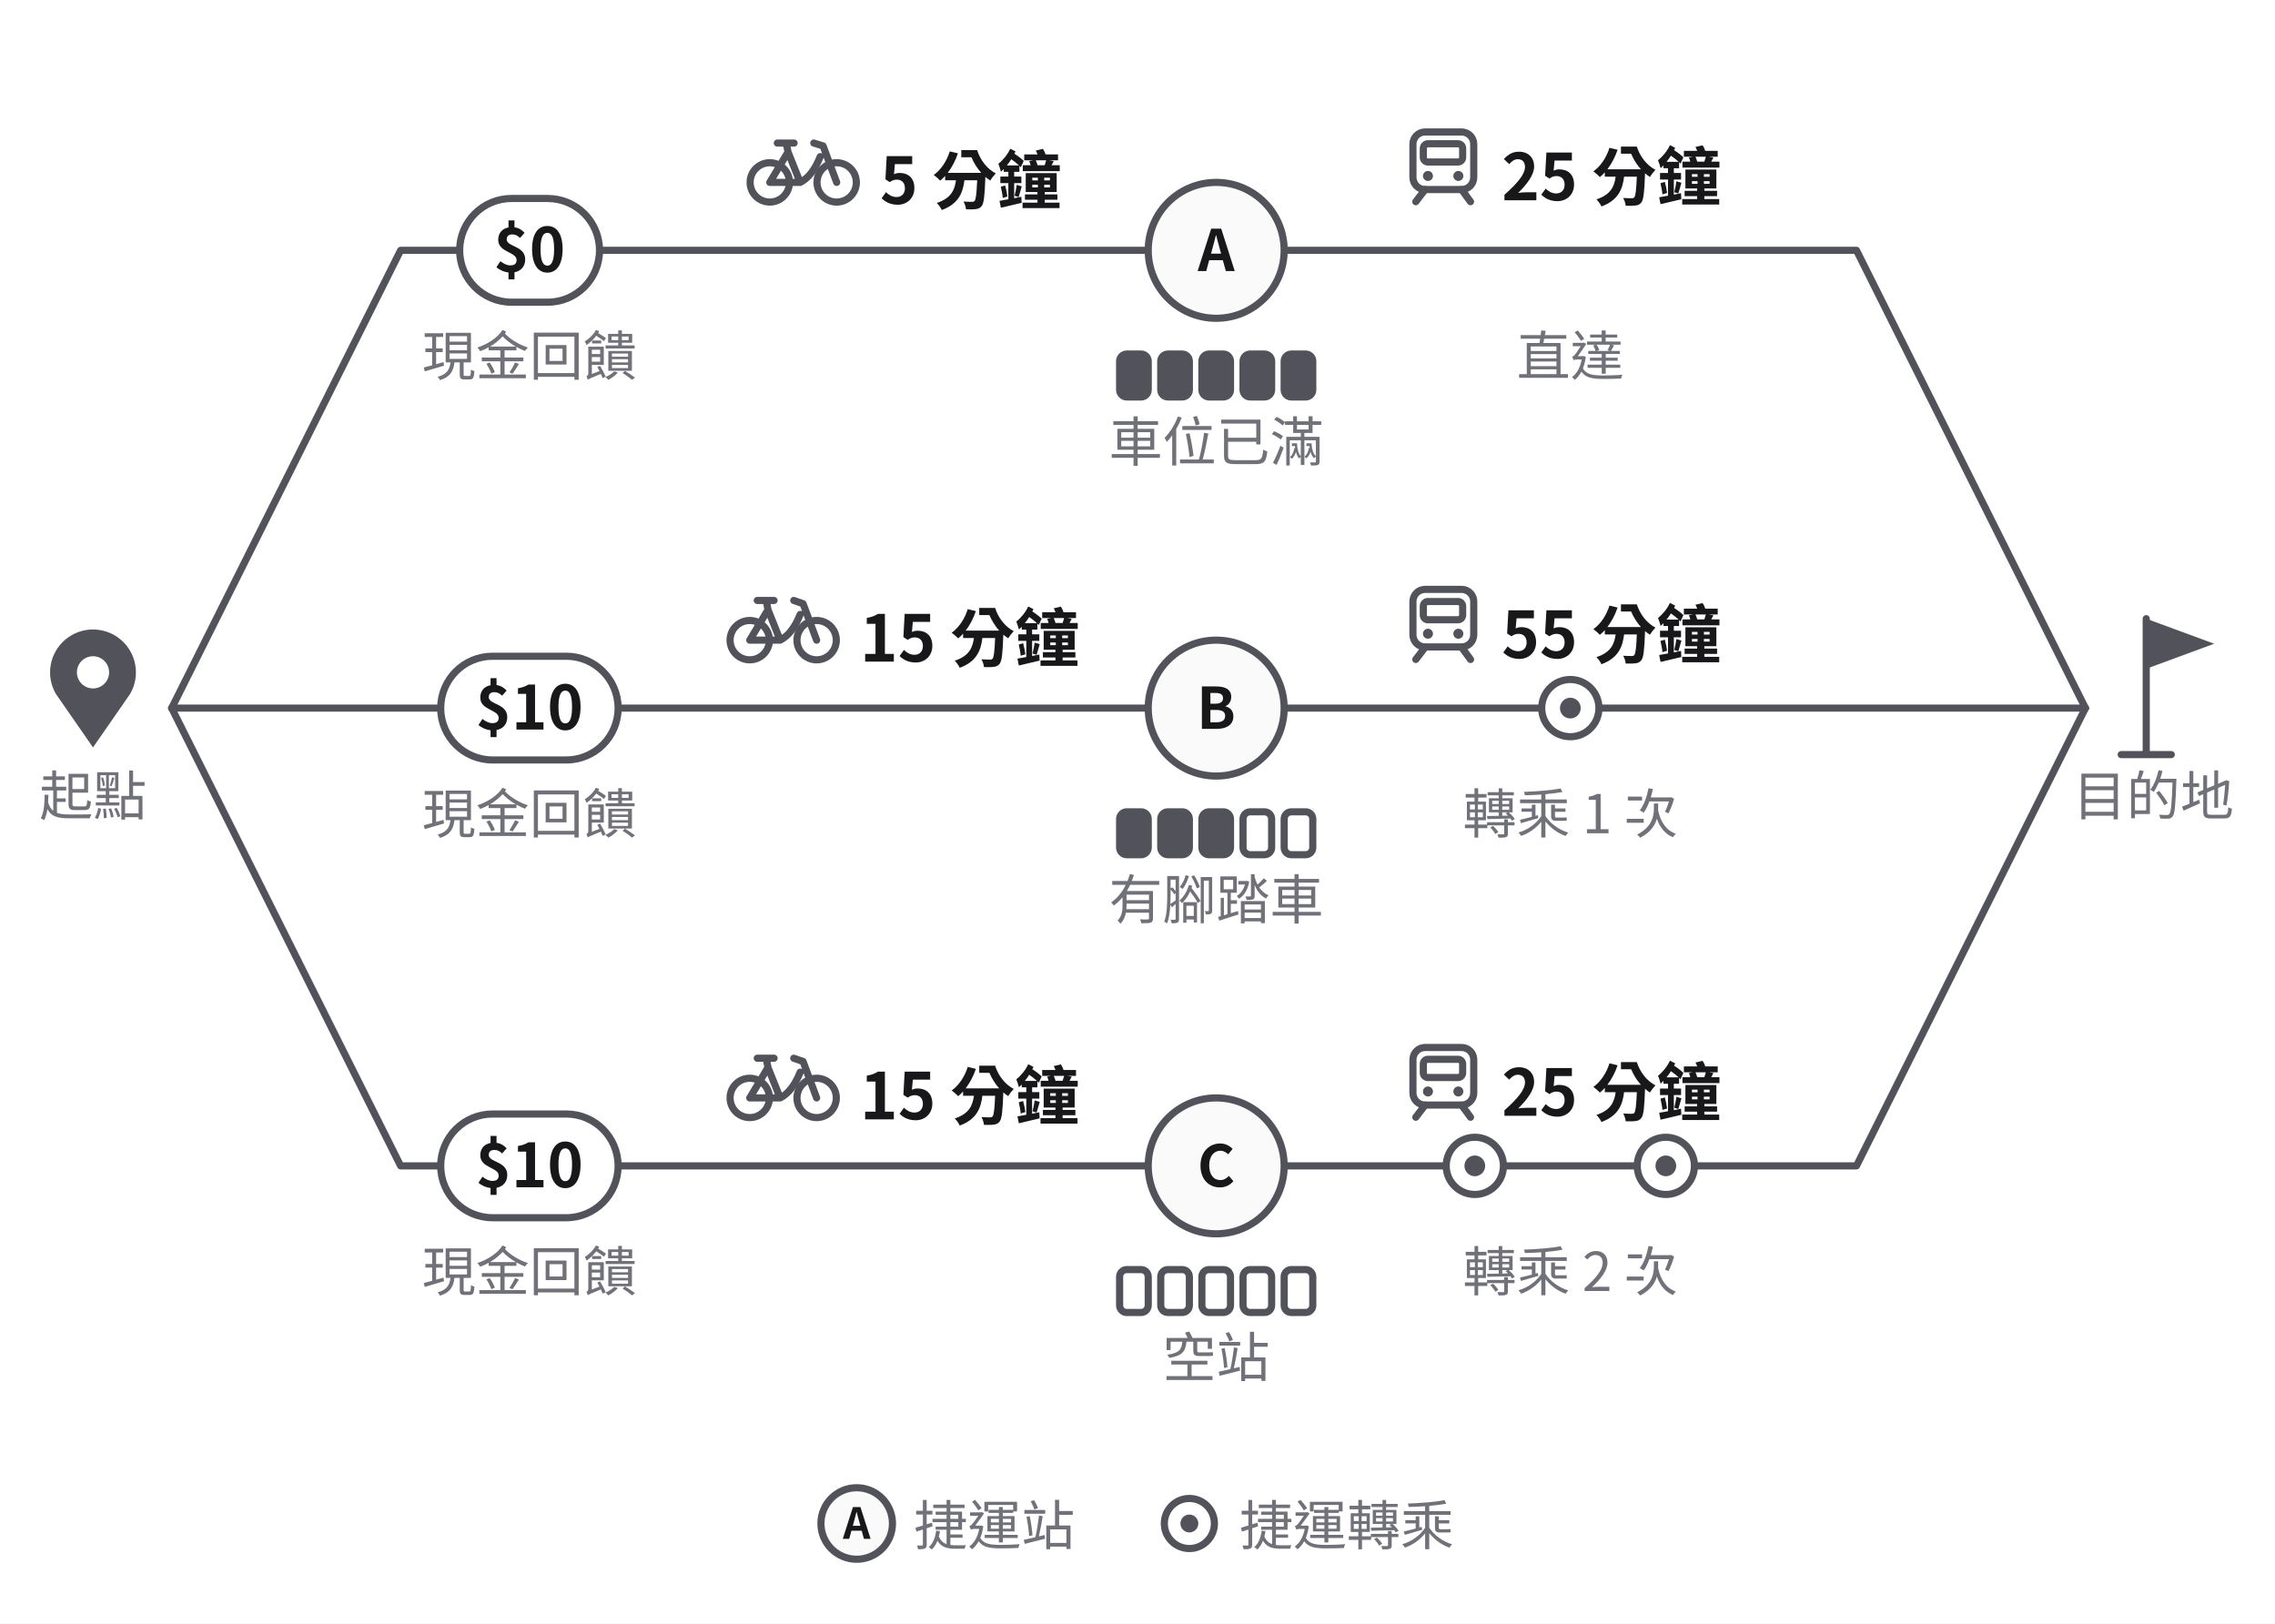
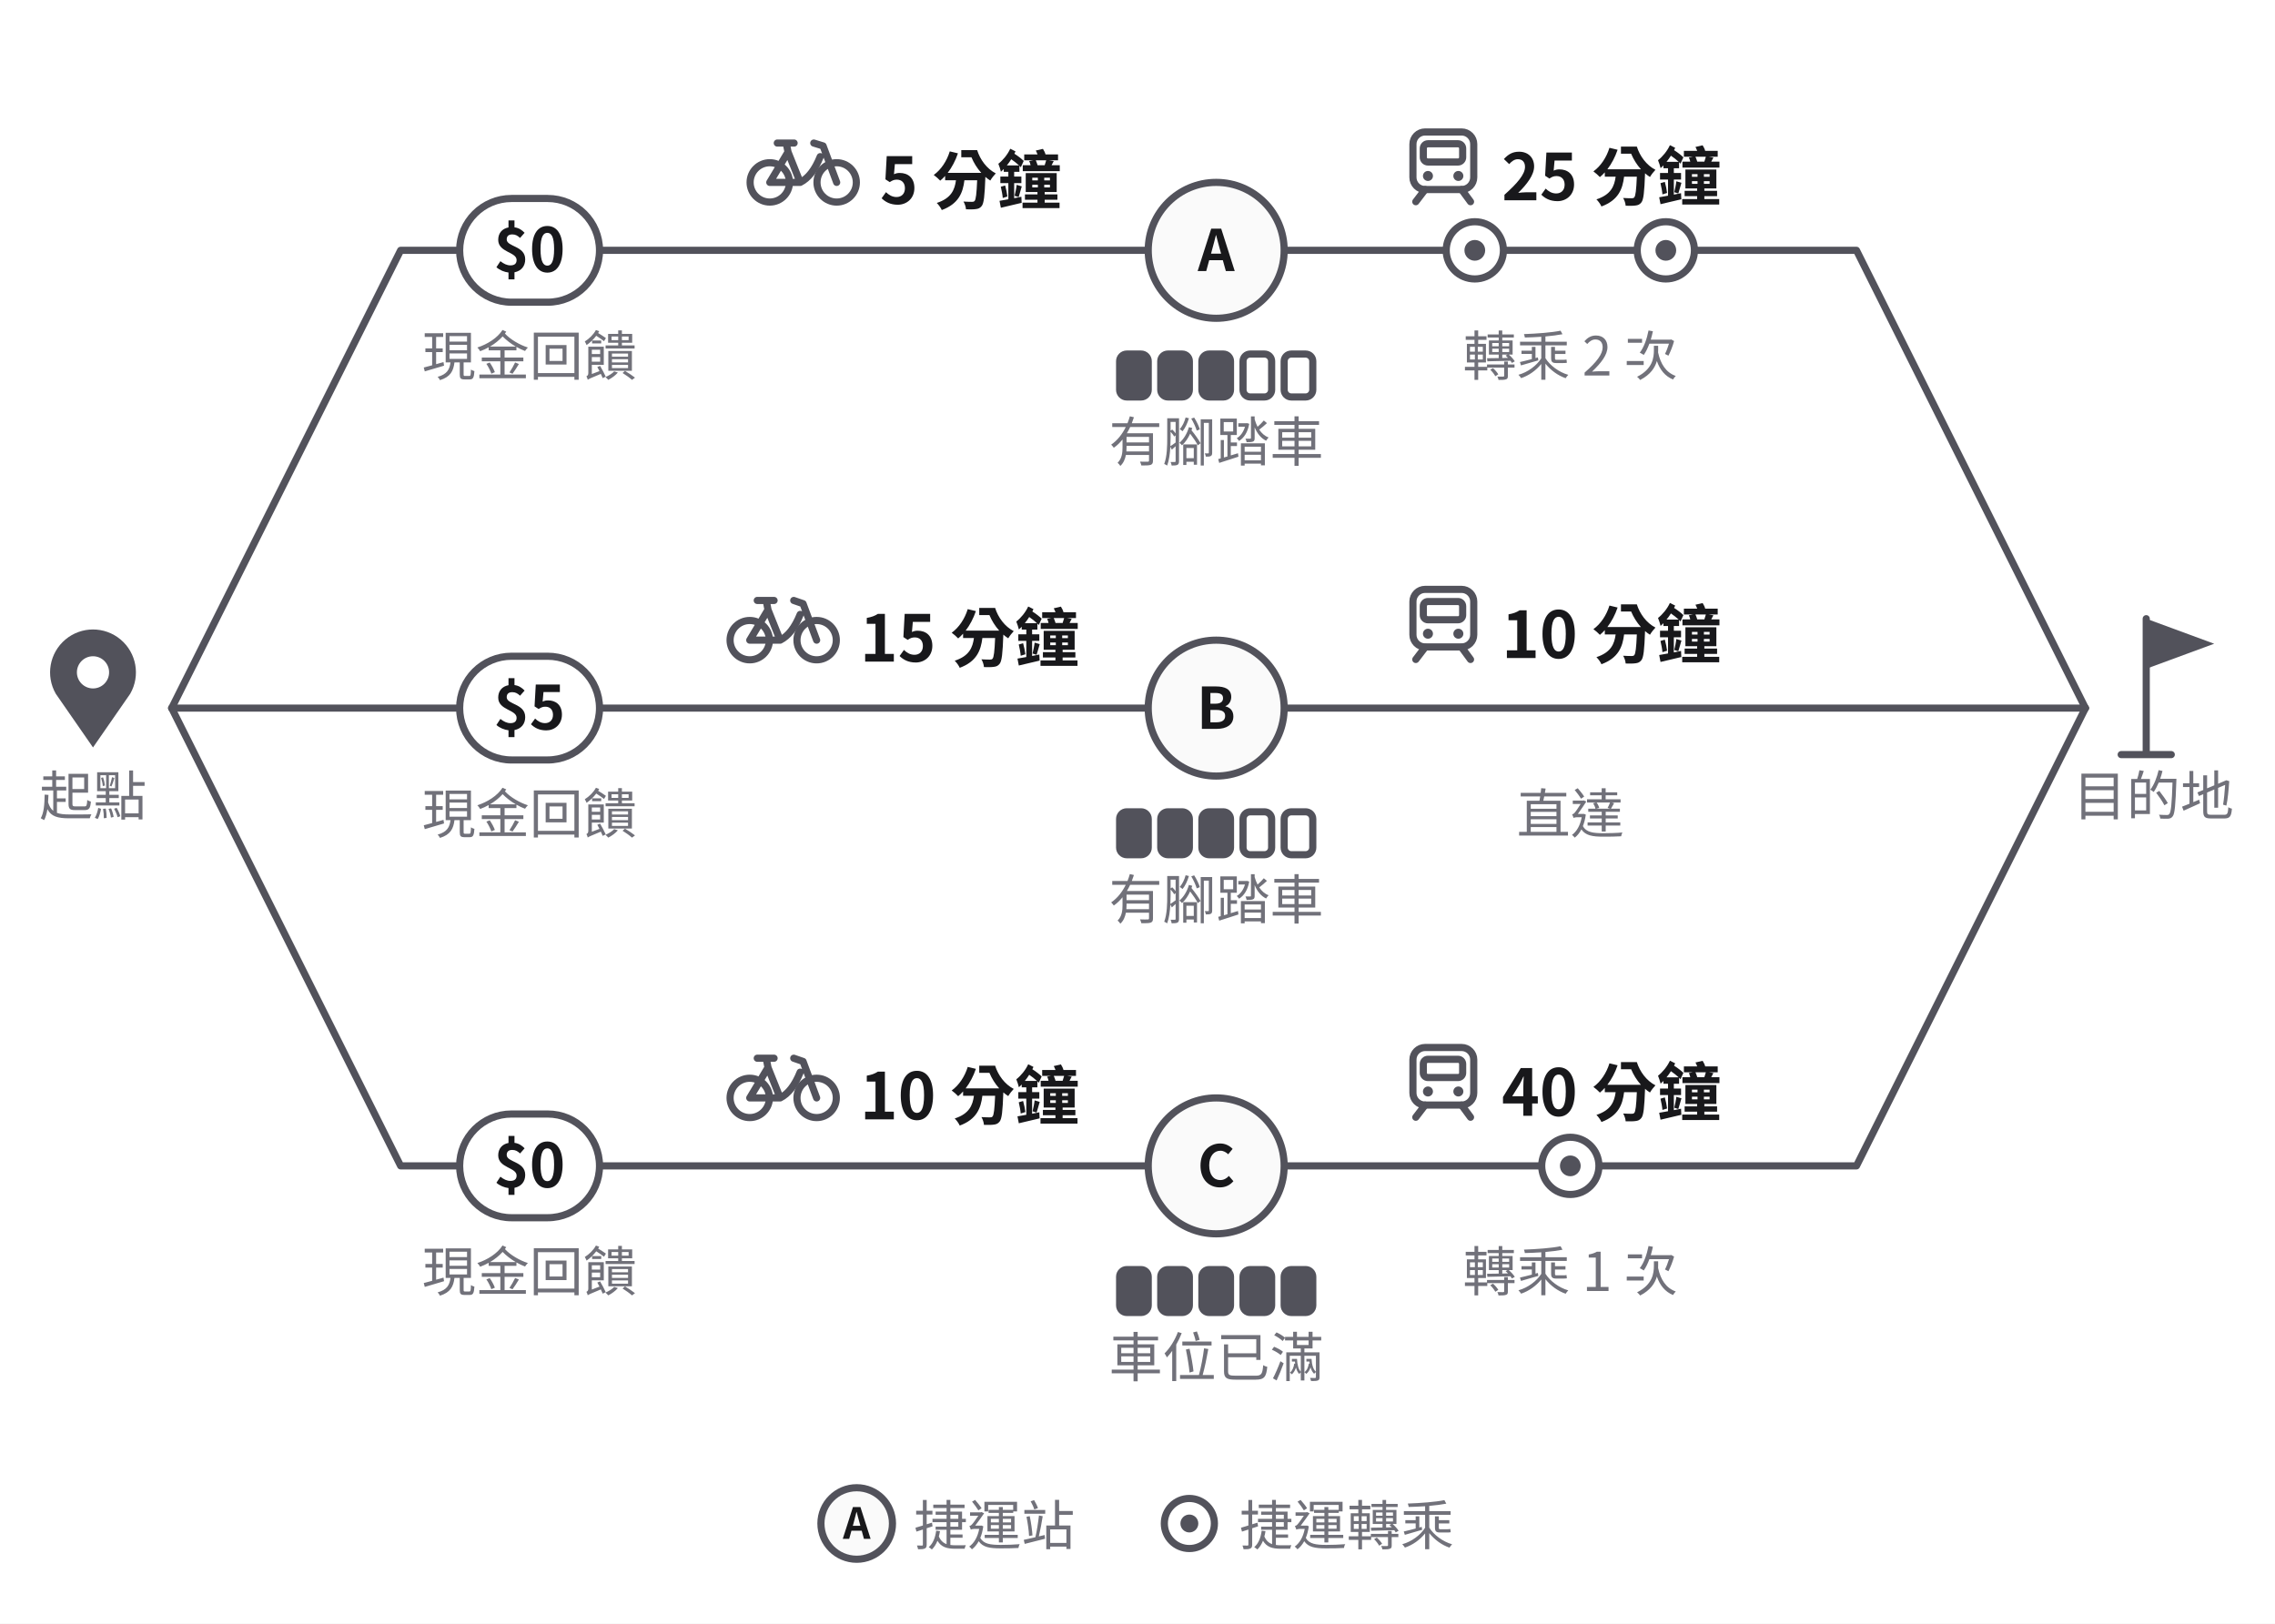
<svg xmlns="http://www.w3.org/2000/svg" viewBox="0 0 636 454" width="636" height="454" style="display:block;width:100%;max-width:480px;height:auto;margin:0 auto" role="img" aria-label="三條路線：騎腳踏車到捷運站，再搭捷運前往目的地">
  <style>.rs-bg{fill:#ffffff}.rs-tx{fill:#18181b}.rs-mu{fill:#71717a}.rs-ln{fill:none;stroke:#52525b}.rs-ink{fill:#52525b}.rs-paper{fill:#ffffff}.rs-box{fill:#ffffff;stroke:#52525b}.rs-band{fill:#fafafa;stroke:#52525b}.rs-slot{stroke:#52525b}</style>
  <rect width="636" height="454" class="rs-bg" />
  <g font-family="system-ui,-apple-system,'Segoe UI','Noto Sans TC','Noto Sans CJK TC','PingFang TC','Microsoft JhengHei',sans-serif">
    <g class="rs-ln" stroke-width="2" stroke-linejoin="round" stroke-linecap="round">
      <path d="M48.0,198.0 L112.0,70.0 L321.0,70.0" />
      <path d="M359.0,70.0 L519.0,70.0 L583.0,198.0" />
      <path d="M48.0,198.0 L112.0,198.0 L321.0,198.0" />
      <path d="M359.0,198.0 L519.0,198.0 L583.0,198.0" />
      <path d="M48.0,198.0 L112.0,326.0 L321.0,326.0" />
      <path d="M359.0,326.0 L519.0,326.0 L583.0,198.0" />
    </g>
    <rect x="128.5" y="55.5" width="39.1" height="29.0" rx="14.5" class="rs-box" stroke-width="2" />
    <text x="148.0" y="76.0" font-size="17" font-weight="600" class="rs-tx" text-anchor="middle">$0</text>
    <text x="148.0" y="105.0" font-size="15" font-weight="500" class="rs-mu" text-anchor="middle">現金回饋</text>
    <g class="rs-ln" stroke-width="2" stroke-linecap="round" stroke-linejoin="round">
      <circle cx="215.2" cy="51.0" r="5.5" />
      <circle cx="233.9" cy="51.0" r="5.5" />
      <path d="M215.2,51.0 L223.7,51.0 L220.3,42.5 Z M223.7,51.0 Q227.1,49.3 229.3,43.8 M230.1,40.8 L233.9,51.0 M220.3,42.5 L219.8,40.0 M217.3,40.0 L222.0,40.0 M230.1,40.8 L227.5,40.0" />
    </g>
    <text x="246.0" y="57.0" font-size="18" font-weight="600" class="rs-tx" text-anchor="start">5 分鐘</text>
    <g class="rs-ln" stroke-width="2" stroke-linecap="round" stroke-linejoin="round">
      <rect x="395.0" y="36.9" width="17.0" height="16.1" rx="3.4" />
      <rect x="397.9" y="40.2" width="11.0" height="5.1" rx="1.3" />
      <path d="M398.4,53.0 L395.8,56.4 M408.6,53.0 L411.1,56.4" />
    </g>
    <circle cx="399.2" cy="49.2" r="1.4" class="rs-ink" />
    <circle cx="407.7" cy="49.2" r="1.4" class="rs-ink" />
    <text x="419.8" y="56.0" font-size="18" font-weight="600" class="rs-tx" text-anchor="start">25 分鐘</text>
-     <text x="439.0" y="105.0" font-size="15" font-weight="500" class="rs-mu" text-anchor="middle">直達</text>
+     <circle cx="412.3" cy="70.0" r="8.0" class="rs-box" stroke-width="2" />
+     <circle cx="412.3" cy="70.0" r="2.9" class="rs-ink" />
+     <circle cx="465.7" cy="70.0" r="8.0" class="rs-box" stroke-width="2" />
+     <circle cx="465.7" cy="70.0" r="2.9" class="rs-ink" />
+     <text x="439.0" y="105.0" font-size="15" font-weight="500" class="rs-mu" text-anchor="middle">轉乘 2 次</text>
    <circle cx="340.0" cy="70.0" r="19.0" class="rs-band" stroke-width="2" />
    <text x="340.0" y="75.8" font-size="16" font-weight="700" class="rs-tx" text-anchor="middle">A</text>
    <rect x="313.0" y="99.0" width="8.0" height="12.0" rx="2" class="rs-slot rs-ink" stroke-width="2" />
    <rect x="324.5" y="99.0" width="8.0" height="12.0" rx="2" class="rs-slot rs-ink" stroke-width="2" />
    <rect x="336.0" y="99.0" width="8.0" height="12.0" rx="2" class="rs-slot rs-ink" stroke-width="2" />
-     <rect x="347.5" y="99.0" width="8.0" height="12.0" rx="2" class="rs-slot rs-ink" stroke-width="2" />
-     <rect x="359.0" y="99.0" width="8.0" height="12.0" rx="2" class="rs-slot rs-ink" stroke-width="2" />
-     <text x="340.0" y="129.0" font-size="15" font-weight="500" class="rs-mu" text-anchor="middle">車位已滿</text>
-     <rect x="123.2" y="183.5" width="49.6" height="29.0" rx="14.5" class="rs-box" stroke-width="2" />
-     <text x="148.0" y="204.0" font-size="17" font-weight="600" class="rs-tx" text-anchor="middle">$10</text>
+     <rect x="347.5" y="99.0" width="8.0" height="12.0" rx="2" class="rs-slot rs-paper" stroke-width="2" />
+     <rect x="359.0" y="99.0" width="8.0" height="12.0" rx="2" class="rs-slot rs-paper" stroke-width="2" />
+     <text x="340.0" y="129.0" font-size="15" font-weight="500" class="rs-mu" text-anchor="middle">有腳踏車</text>
+     <rect x="128.5" y="183.5" width="39.1" height="29.0" rx="14.5" class="rs-box" stroke-width="2" />
+     <text x="148.0" y="204.0" font-size="17" font-weight="600" class="rs-tx" text-anchor="middle">$5</text>
    <text x="148.0" y="233.0" font-size="15" font-weight="500" class="rs-mu" text-anchor="middle">現金回饋</text>
    <g class="rs-ln" stroke-width="2" stroke-linecap="round" stroke-linejoin="round">
      <circle cx="209.6" cy="179.0" r="5.5" />
      <circle cx="228.3" cy="179.0" r="5.5" />
      <path d="M209.6,179.0 L218.1,179.0 L214.7,170.5 Z M218.1,179.0 Q221.5,177.3 223.7,171.8 M224.5,168.8 L228.3,179.0 M214.7,170.5 L214.2,167.9 M211.7,167.9 L216.4,167.9 M224.5,168.8 L221.9,167.9" />
    </g>
    <text x="240.4" y="185.0" font-size="18" font-weight="600" class="rs-tx" text-anchor="start">15 分鐘</text>
    <g class="rs-ln" stroke-width="2" stroke-linecap="round" stroke-linejoin="round">
      <rect x="395.0" y="164.8" width="17.0" height="16.1" rx="3.4" />
      <rect x="397.9" y="168.2" width="11.0" height="5.1" rx="1.3" />
      <path d="M398.4,181.0 L395.8,184.4 M408.6,181.0 L411.1,184.4" />
    </g>
    <circle cx="399.2" cy="177.2" r="1.4" class="rs-ink" />
    <circle cx="407.7" cy="177.2" r="1.4" class="rs-ink" />
-     <text x="419.8" y="184.0" font-size="18" font-weight="600" class="rs-tx" text-anchor="start">55 分鐘</text>
-     <circle cx="439.0" cy="198.0" r="8.0" class="rs-box" stroke-width="2" />
-     <circle cx="439.0" cy="198.0" r="2.9" class="rs-ink" />
-     <text x="439.0" y="233.0" font-size="15" font-weight="500" class="rs-mu" text-anchor="middle">轉乘 1 次</text>
+     <text x="419.8" y="184.0" font-size="18" font-weight="600" class="rs-tx" text-anchor="start">10 分鐘</text>
+     <text x="439.0" y="233.0" font-size="15" font-weight="500" class="rs-mu" text-anchor="middle">直達</text>
    <circle cx="340.0" cy="198.0" r="19.0" class="rs-band" stroke-width="2" />
    <text x="340.0" y="203.8" font-size="16" font-weight="700" class="rs-tx" text-anchor="middle">B</text>
    <rect x="313.0" y="227.0" width="8.0" height="12.0" rx="2" class="rs-slot rs-ink" stroke-width="2" />
    <rect x="324.5" y="227.0" width="8.0" height="12.0" rx="2" class="rs-slot rs-ink" stroke-width="2" />
    <rect x="336.0" y="227.0" width="8.0" height="12.0" rx="2" class="rs-slot rs-ink" stroke-width="2" />
    <rect x="347.5" y="227.0" width="8.0" height="12.0" rx="2" class="rs-slot rs-paper" stroke-width="2" />
    <rect x="359.0" y="227.0" width="8.0" height="12.0" rx="2" class="rs-slot rs-paper" stroke-width="2" />
    <text x="340.0" y="257.0" font-size="15" font-weight="500" class="rs-mu" text-anchor="middle">有腳踏車</text>
-     <rect x="123.2" y="311.5" width="49.6" height="29.0" rx="14.5" class="rs-box" stroke-width="2" />
-     <text x="148.0" y="332.0" font-size="17" font-weight="600" class="rs-tx" text-anchor="middle">$10</text>
+     <rect x="128.5" y="311.5" width="39.1" height="29.0" rx="14.5" class="rs-box" stroke-width="2" />
+     <text x="148.0" y="332.0" font-size="17" font-weight="600" class="rs-tx" text-anchor="middle">$0</text>
    <text x="148.0" y="361.0" font-size="15" font-weight="500" class="rs-mu" text-anchor="middle">現金回饋</text>
    <g class="rs-ln" stroke-width="2" stroke-linecap="round" stroke-linejoin="round">
      <circle cx="209.6" cy="307.0" r="5.5" />
      <circle cx="228.3" cy="307.0" r="5.5" />
      <path d="M209.6,307.0 L218.1,307.0 L214.7,298.5 Z M218.1,307.0 Q221.5,305.3 223.7,299.8 M224.5,296.8 L228.3,307.0 M214.7,298.5 L214.2,295.9 M211.7,295.9 L216.4,295.9 M224.5,296.8 L221.9,295.9" />
    </g>
-     <text x="240.4" y="313.0" font-size="18" font-weight="600" class="rs-tx" text-anchor="start">15 分鐘</text>
+     <text x="240.4" y="313.0" font-size="18" font-weight="600" class="rs-tx" text-anchor="start">10 分鐘</text>
    <g class="rs-ln" stroke-width="2" stroke-linecap="round" stroke-linejoin="round">
      <rect x="395.0" y="292.9" width="17.0" height="16.1" rx="3.4" />
      <rect x="397.9" y="296.2" width="11.0" height="5.1" rx="1.3" />
      <path d="M398.4,309.0 L395.8,312.4 M408.6,309.0 L411.1,312.4" />
    </g>
    <circle cx="399.2" cy="305.2" r="1.4" class="rs-ink" />
    <circle cx="407.7" cy="305.2" r="1.4" class="rs-ink" />
-     <text x="419.8" y="312.0" font-size="18" font-weight="600" class="rs-tx" text-anchor="start">25 分鐘</text>
-     <circle cx="412.3" cy="326.0" r="8.0" class="rs-box" stroke-width="2" />
-     <circle cx="412.3" cy="326.0" r="2.9" class="rs-ink" />
-     <circle cx="465.7" cy="326.0" r="8.0" class="rs-box" stroke-width="2" />
-     <circle cx="465.7" cy="326.0" r="2.9" class="rs-ink" />
-     <text x="439.0" y="361.0" font-size="15" font-weight="500" class="rs-mu" text-anchor="middle">轉乘 2 次</text>
+     <text x="419.8" y="312.0" font-size="18" font-weight="600" class="rs-tx" text-anchor="start">40 分鐘</text>
+     <circle cx="439.0" cy="326.0" r="8.0" class="rs-box" stroke-width="2" />
+     <circle cx="439.0" cy="326.0" r="2.9" class="rs-ink" />
+     <text x="439.0" y="361.0" font-size="15" font-weight="500" class="rs-mu" text-anchor="middle">轉乘 1 次</text>
    <circle cx="340.0" cy="326.0" r="19.0" class="rs-band" stroke-width="2" />
    <text x="340.0" y="331.8" font-size="16" font-weight="700" class="rs-tx" text-anchor="middle">C</text>
-     <rect x="313.0" y="355.0" width="8.0" height="12.0" rx="2" class="rs-slot rs-paper" stroke-width="2" />
-     <rect x="324.5" y="355.0" width="8.0" height="12.0" rx="2" class="rs-slot rs-paper" stroke-width="2" />
-     <rect x="336.0" y="355.0" width="8.0" height="12.0" rx="2" class="rs-slot rs-paper" stroke-width="2" />
-     <rect x="347.5" y="355.0" width="8.0" height="12.0" rx="2" class="rs-slot rs-paper" stroke-width="2" />
-     <rect x="359.0" y="355.0" width="8.0" height="12.0" rx="2" class="rs-slot rs-paper" stroke-width="2" />
-     <text x="340.0" y="385.0" font-size="15" font-weight="500" class="rs-mu" text-anchor="middle">空站</text>
+     <rect x="313.0" y="355.0" width="8.0" height="12.0" rx="2" class="rs-slot rs-ink" stroke-width="2" />
+     <rect x="324.5" y="355.0" width="8.0" height="12.0" rx="2" class="rs-slot rs-ink" stroke-width="2" />
+     <rect x="336.0" y="355.0" width="8.0" height="12.0" rx="2" class="rs-slot rs-ink" stroke-width="2" />
+     <rect x="347.5" y="355.0" width="8.0" height="12.0" rx="2" class="rs-slot rs-ink" stroke-width="2" />
+     <rect x="359.0" y="355.0" width="8.0" height="12.0" rx="2" class="rs-slot rs-ink" stroke-width="2" />
+     <text x="340.0" y="385.0" font-size="15" font-weight="500" class="rs-mu" text-anchor="middle">車位已滿</text>
    <path d="M26.0,209.0 L15.6,194.0 A12 12 0 1 1 36.4,194.0 Z" class="rs-ink" />
    <circle cx="26.0" cy="188.0" r="4.5" class="rs-paper" />
    <text x="26.0" y="228.0" font-size="15" font-weight="500" class="rs-mu" text-anchor="middle">起點</text>
    <g class="rs-ln" stroke-width="2" stroke-linecap="round">
      <path d="M600.0,211.0 L600.0,173.0 M593.0,211.0 L607.0,211.0" />
    </g>
    <path d="M600.0,173.0 L619.0,180.0 L600.0,187.0 Z" class="rs-ink" />
    <text x="602.0" y="228.0" font-size="15" font-weight="500" class="rs-mu" text-anchor="middle">目的地</text>
    <circle cx="239.5" cy="426.0" r="10" class="rs-band" stroke-width="2" />
    <text x="239.5" y="430.3" font-size="12" font-weight="700" class="rs-tx" text-anchor="middle">A</text>
    <text x="255.5" y="432.0" font-size="15" font-weight="500" class="rs-mu" text-anchor="start">捷運站</text>
    <circle cx="332.5" cy="426.0" r="7.0" class="rs-box" stroke-width="2" />
    <circle cx="332.5" cy="426.0" r="2.5" class="rs-ink" />
    <text x="346.5" y="432.0" font-size="15" font-weight="500" class="rs-mu" text-anchor="start">捷運轉乘</text>
  </g>
</svg>
